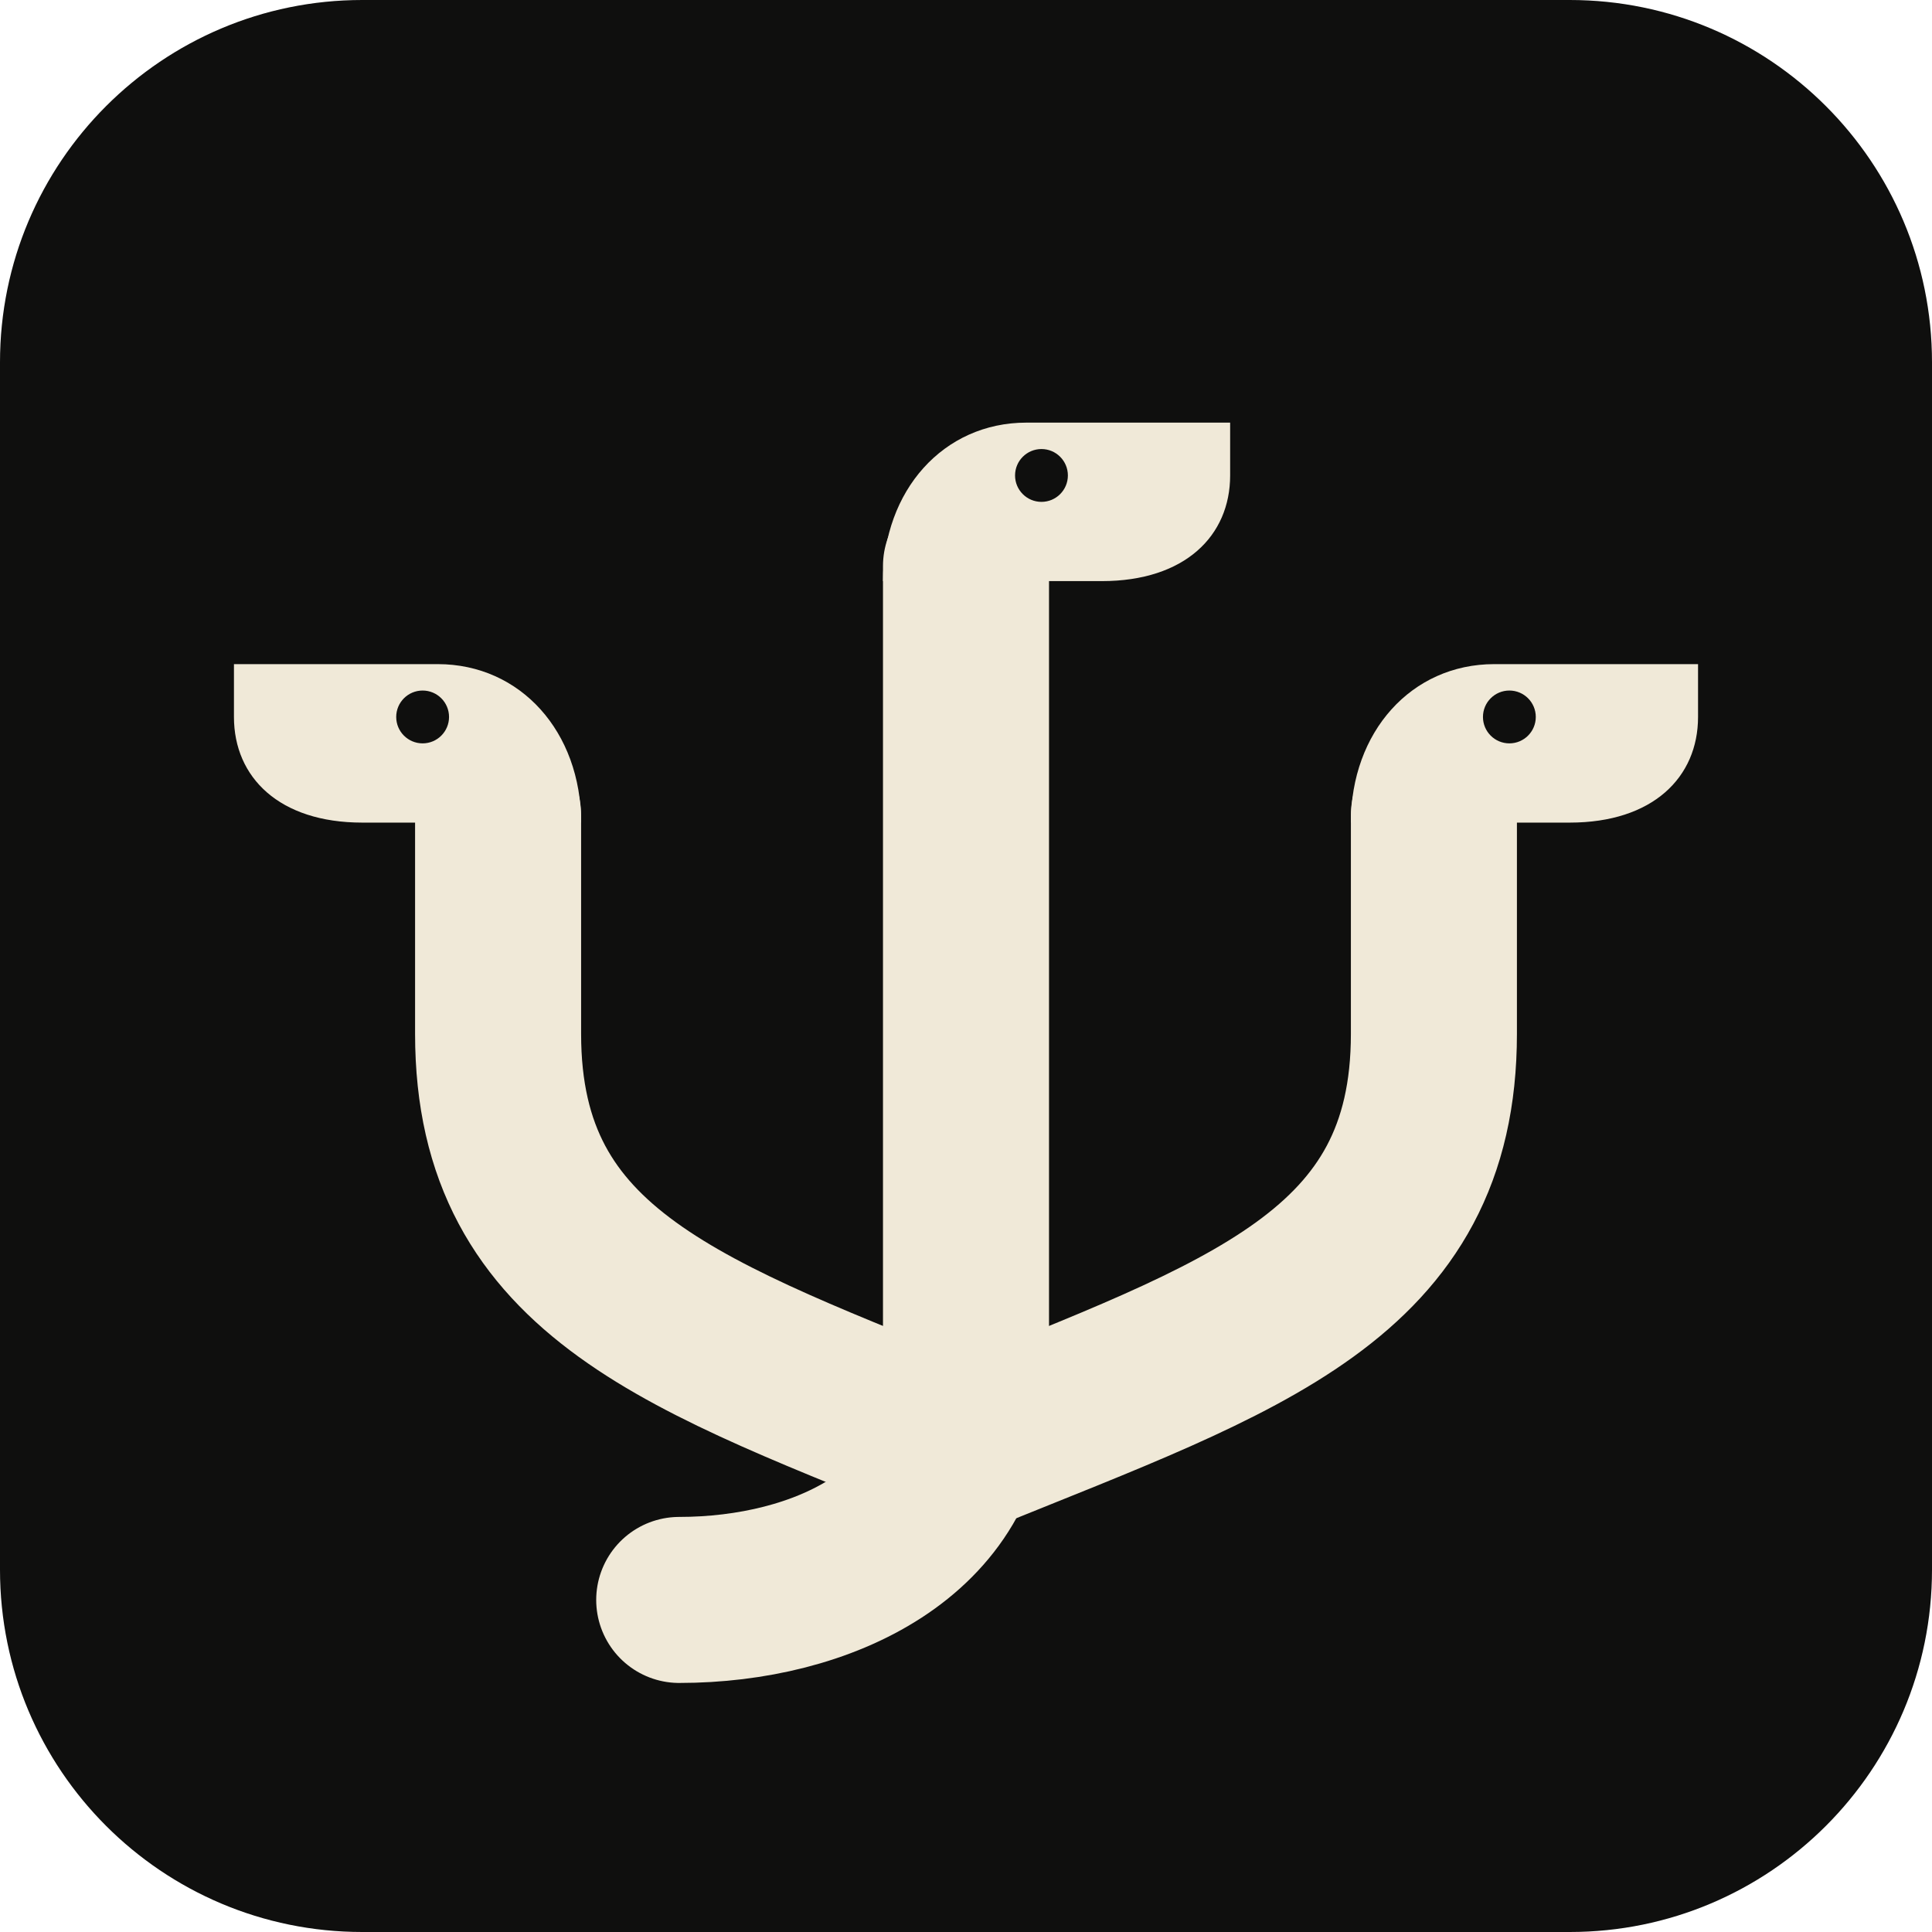
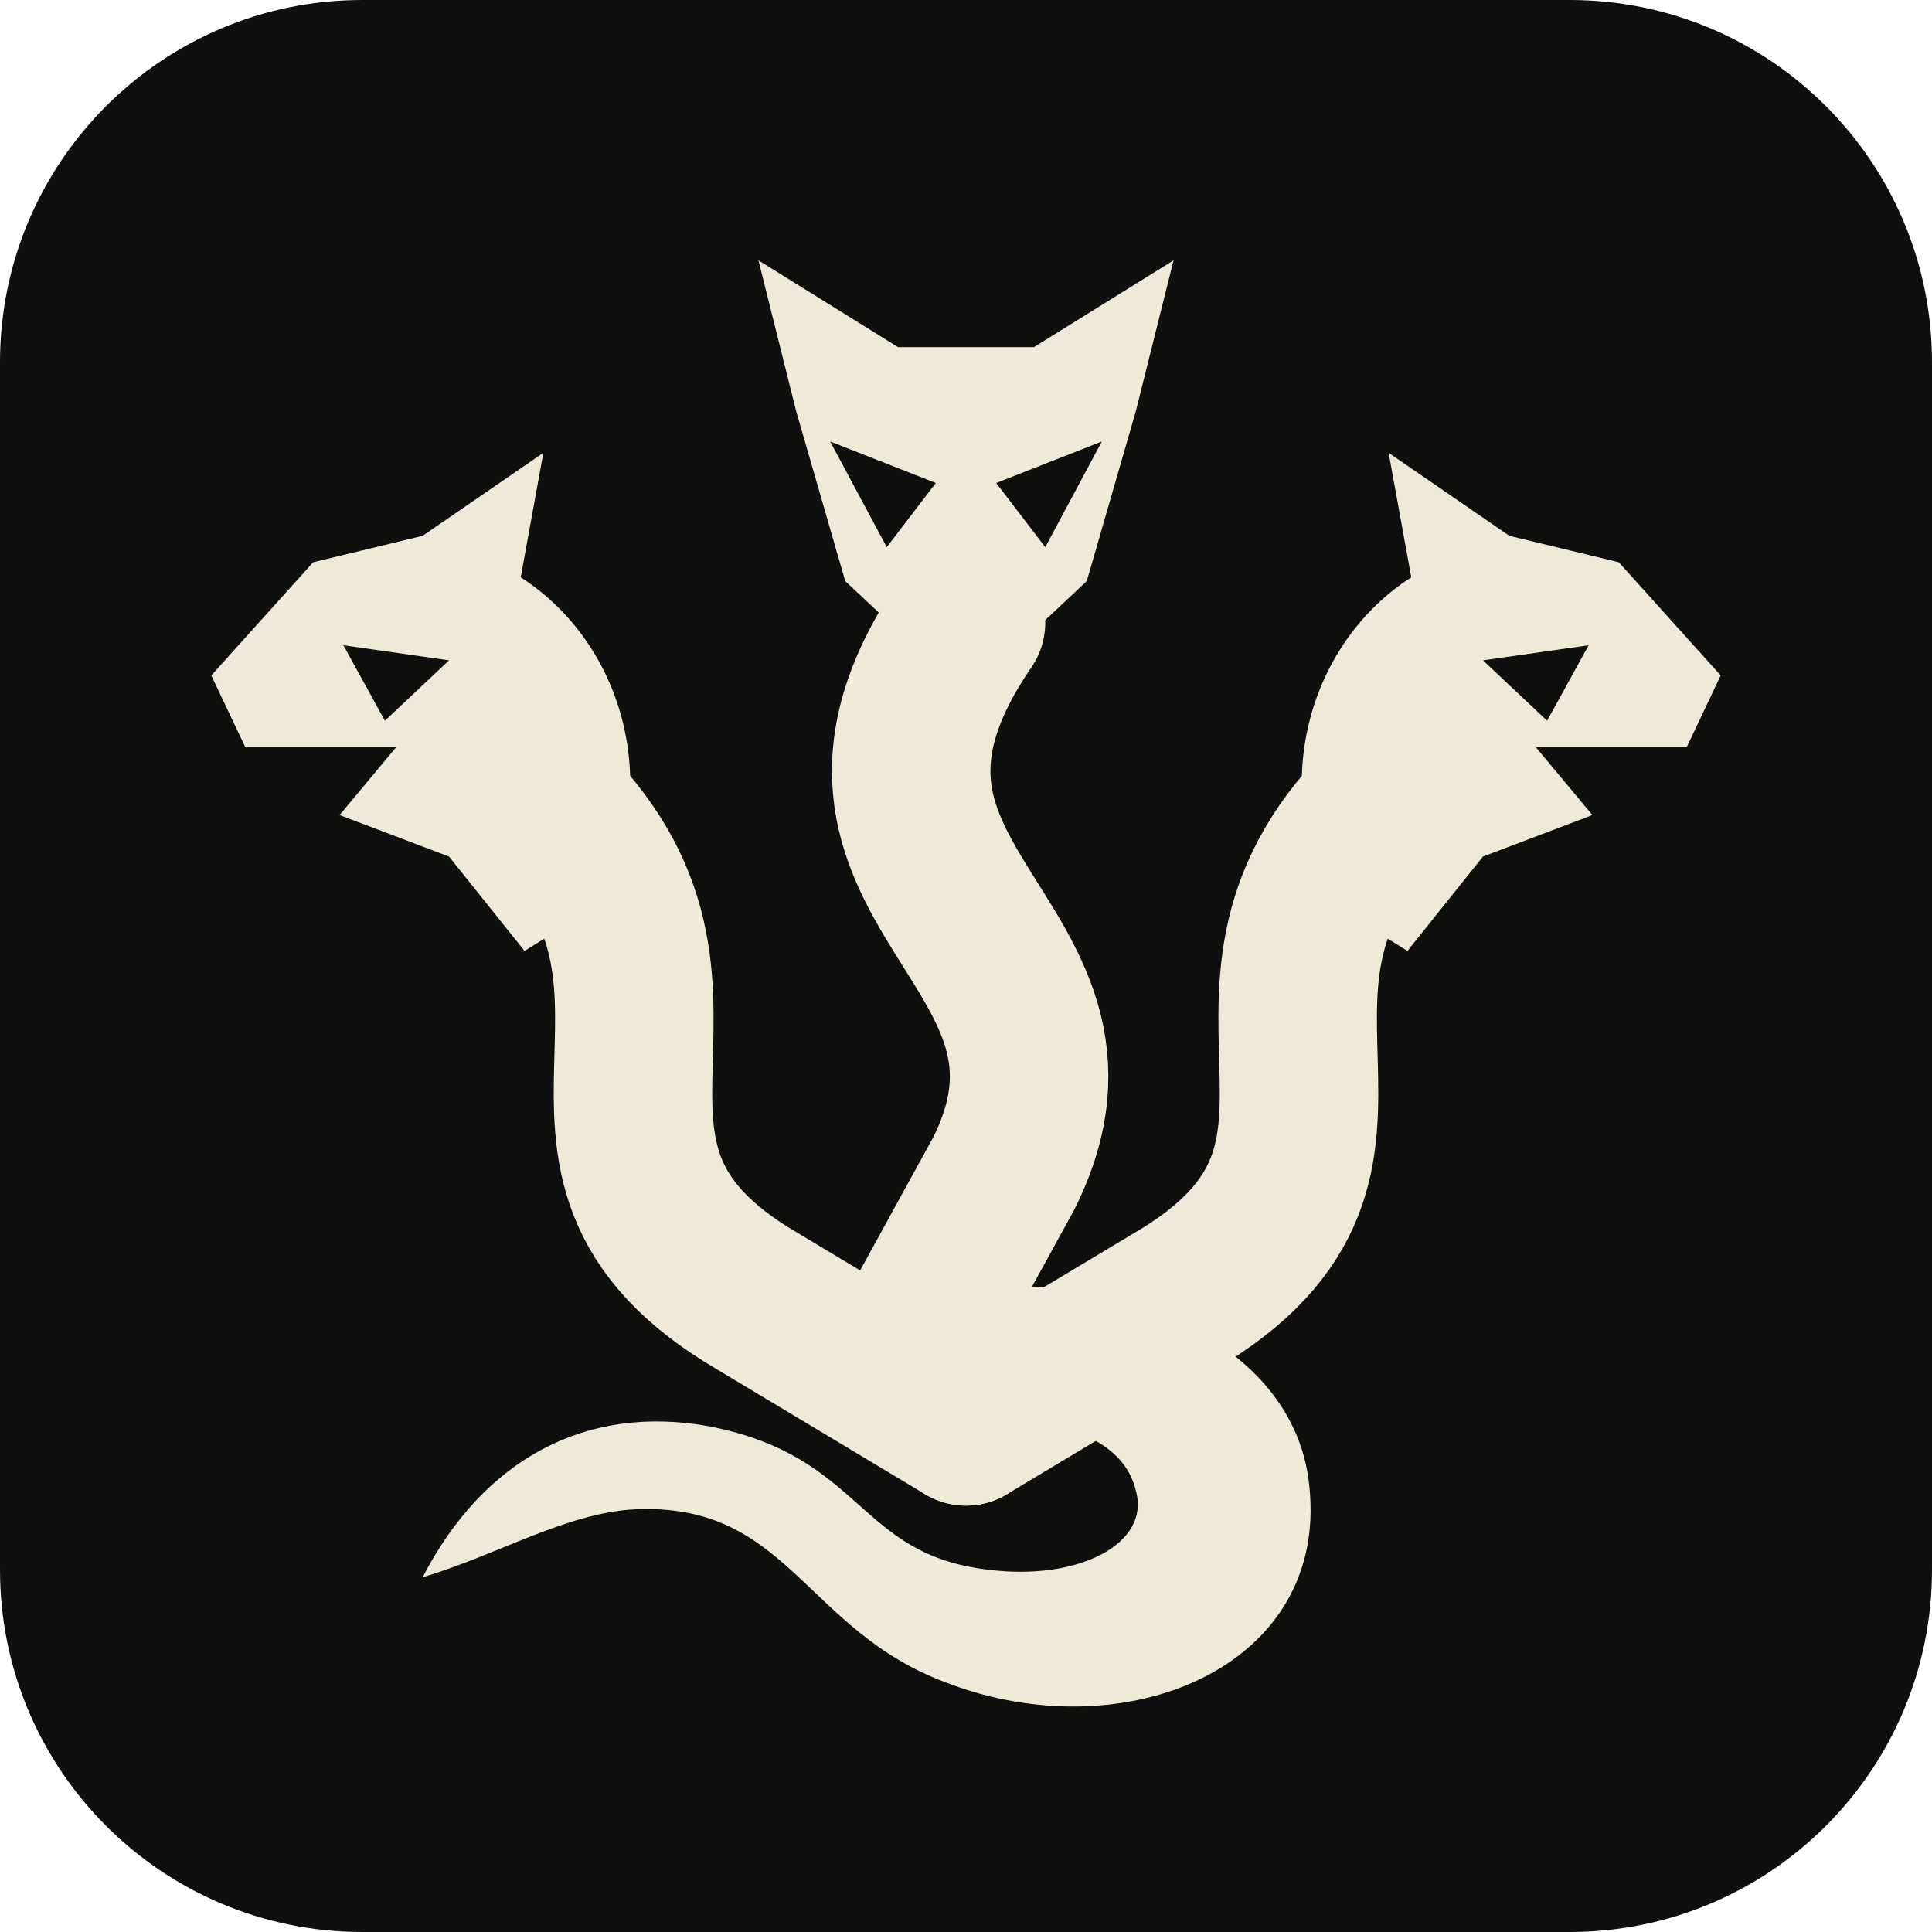
<svg xmlns="http://www.w3.org/2000/svg" viewBox="0 0 512 512" width="512" height="512" role="img" aria-labelledby="title">
  <rect width="512" height="512" rx="96" fill="#0f0f0e" />
-   <g fill="none" stroke="#f0e9d8" stroke-width="44" stroke-linecap="round" stroke-linejoin="round">
-     <path d="M132 216v58c0 64 50 80 124 110" />
-     <path d="M380 216v58c0 64-50 80-124 110" />
-     <path d="M256 150v218c0 38-38 56-76 56" />
+   <g fill="none" stroke="#f0e9d8" stroke-width="42" stroke-linecap="round">
+     <path d="M140 208c60 53-6 98 61 137l55 33" />
+     <path d="M372 208c-60 53 6 98-61 137l-55 33" />
+     <path d="M256 165c-48 70 41 84 10 146l-28 51" />
  </g>
  <g fill="#f0e9d8">
-     <path d="M154 218h-58c-22 0-34-12-34-28v-14h54c22 0 38 18 38 42Z" />
-     <path d="M234 154h58c22 0 34-12 34-28v-14h-54c-22 0-38 18-38 42Z" />
-     <path d="M358 218h58c22 0 34-12 34-28v-14h-54c-22 0-38 18-38 42Z" />
+     <path d="M160 239c16-35 3-70-22-86l6-33-32 22-29 7-27 30 9 19h40l-15 18 29 11 20 25Z" />
+     <path d="M352 239c-16-35-3-70 22-86l-6-33 32 22 29 7 27 30-9 19h-40l15 18-29 11-20 25Z" />
+     <path d="m256 184-32-30-13-45-10-40 37 23h36l37-23-10 40-13 45Z" />
+     <path d="M223 347c60-18 120 4 124 47 5 48-49 70-96 52-38-14-42-48-83-46-18 1-36 12-56 18 16-31 43-46 76-40 41 8 39 34 74 38 24 3 43-7 39-21-5-21-42-23-72-12Z" />
  </g>
  <g fill="#0f0f0e">
-     <circle cx="112" cy="190" r="7" />
-     <circle cx="276" cy="126" r="7" />
-     <circle cx="400" cy="190" r="7" />
+     <path d="m91 171 28 4-17 16Zm330 0-28 4 17 16ZM220 117l28 11-13 17Zm72 0-28 11 13 17Z" />
  </g>
</svg>
